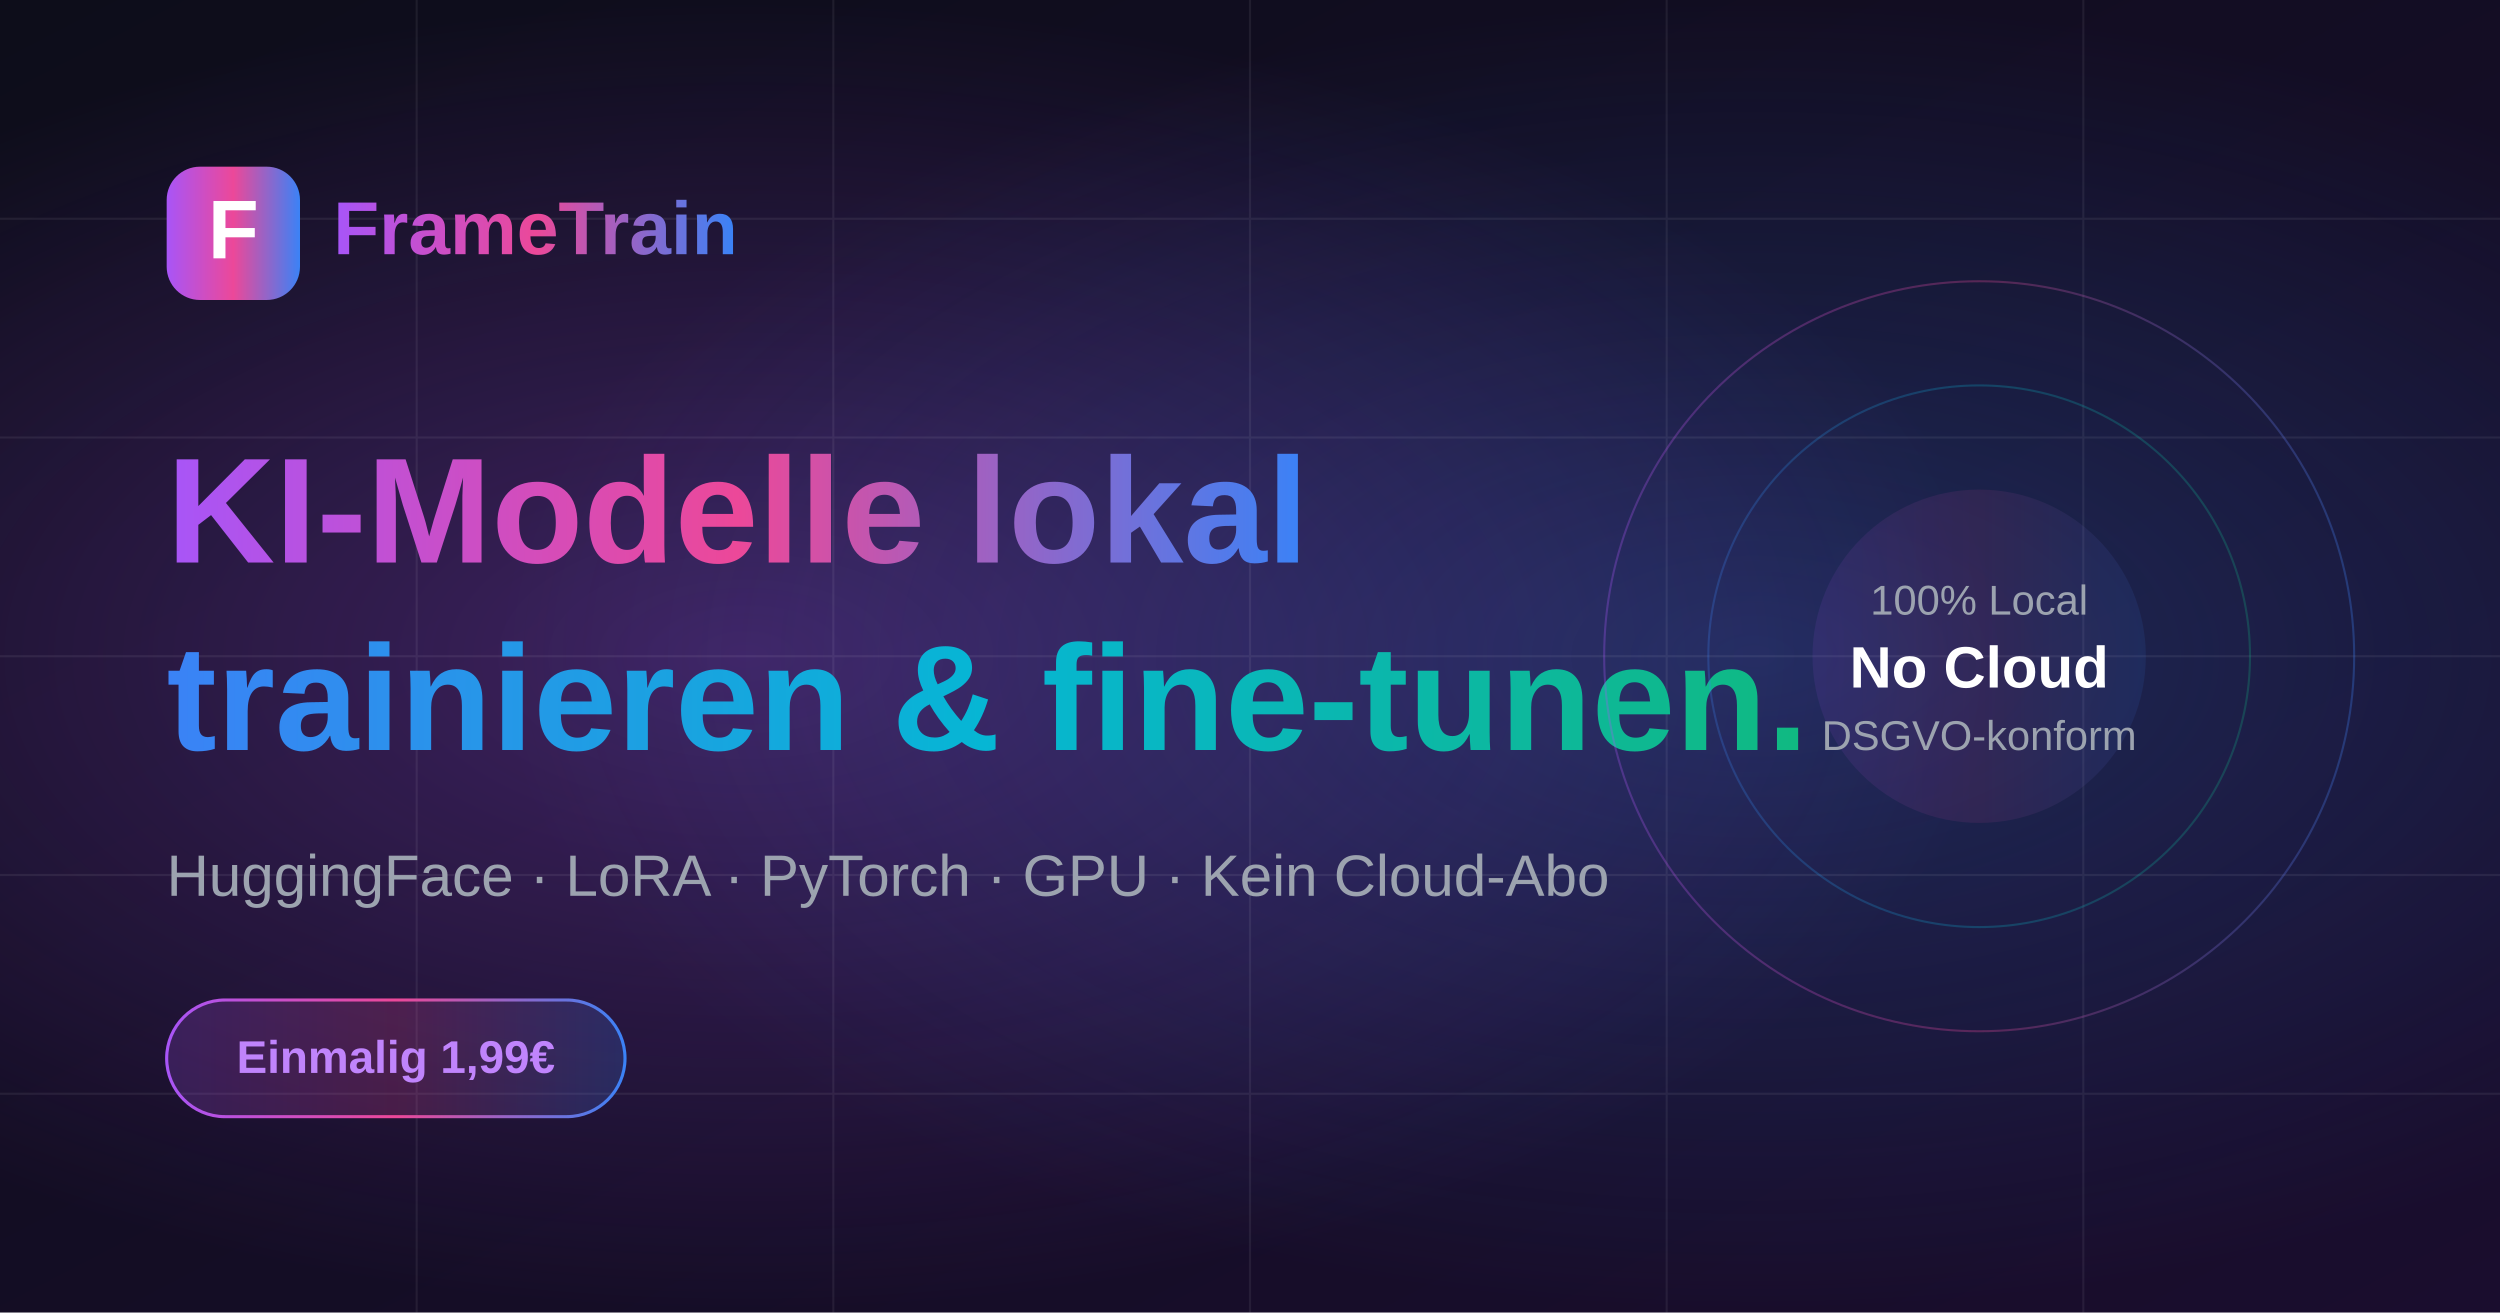
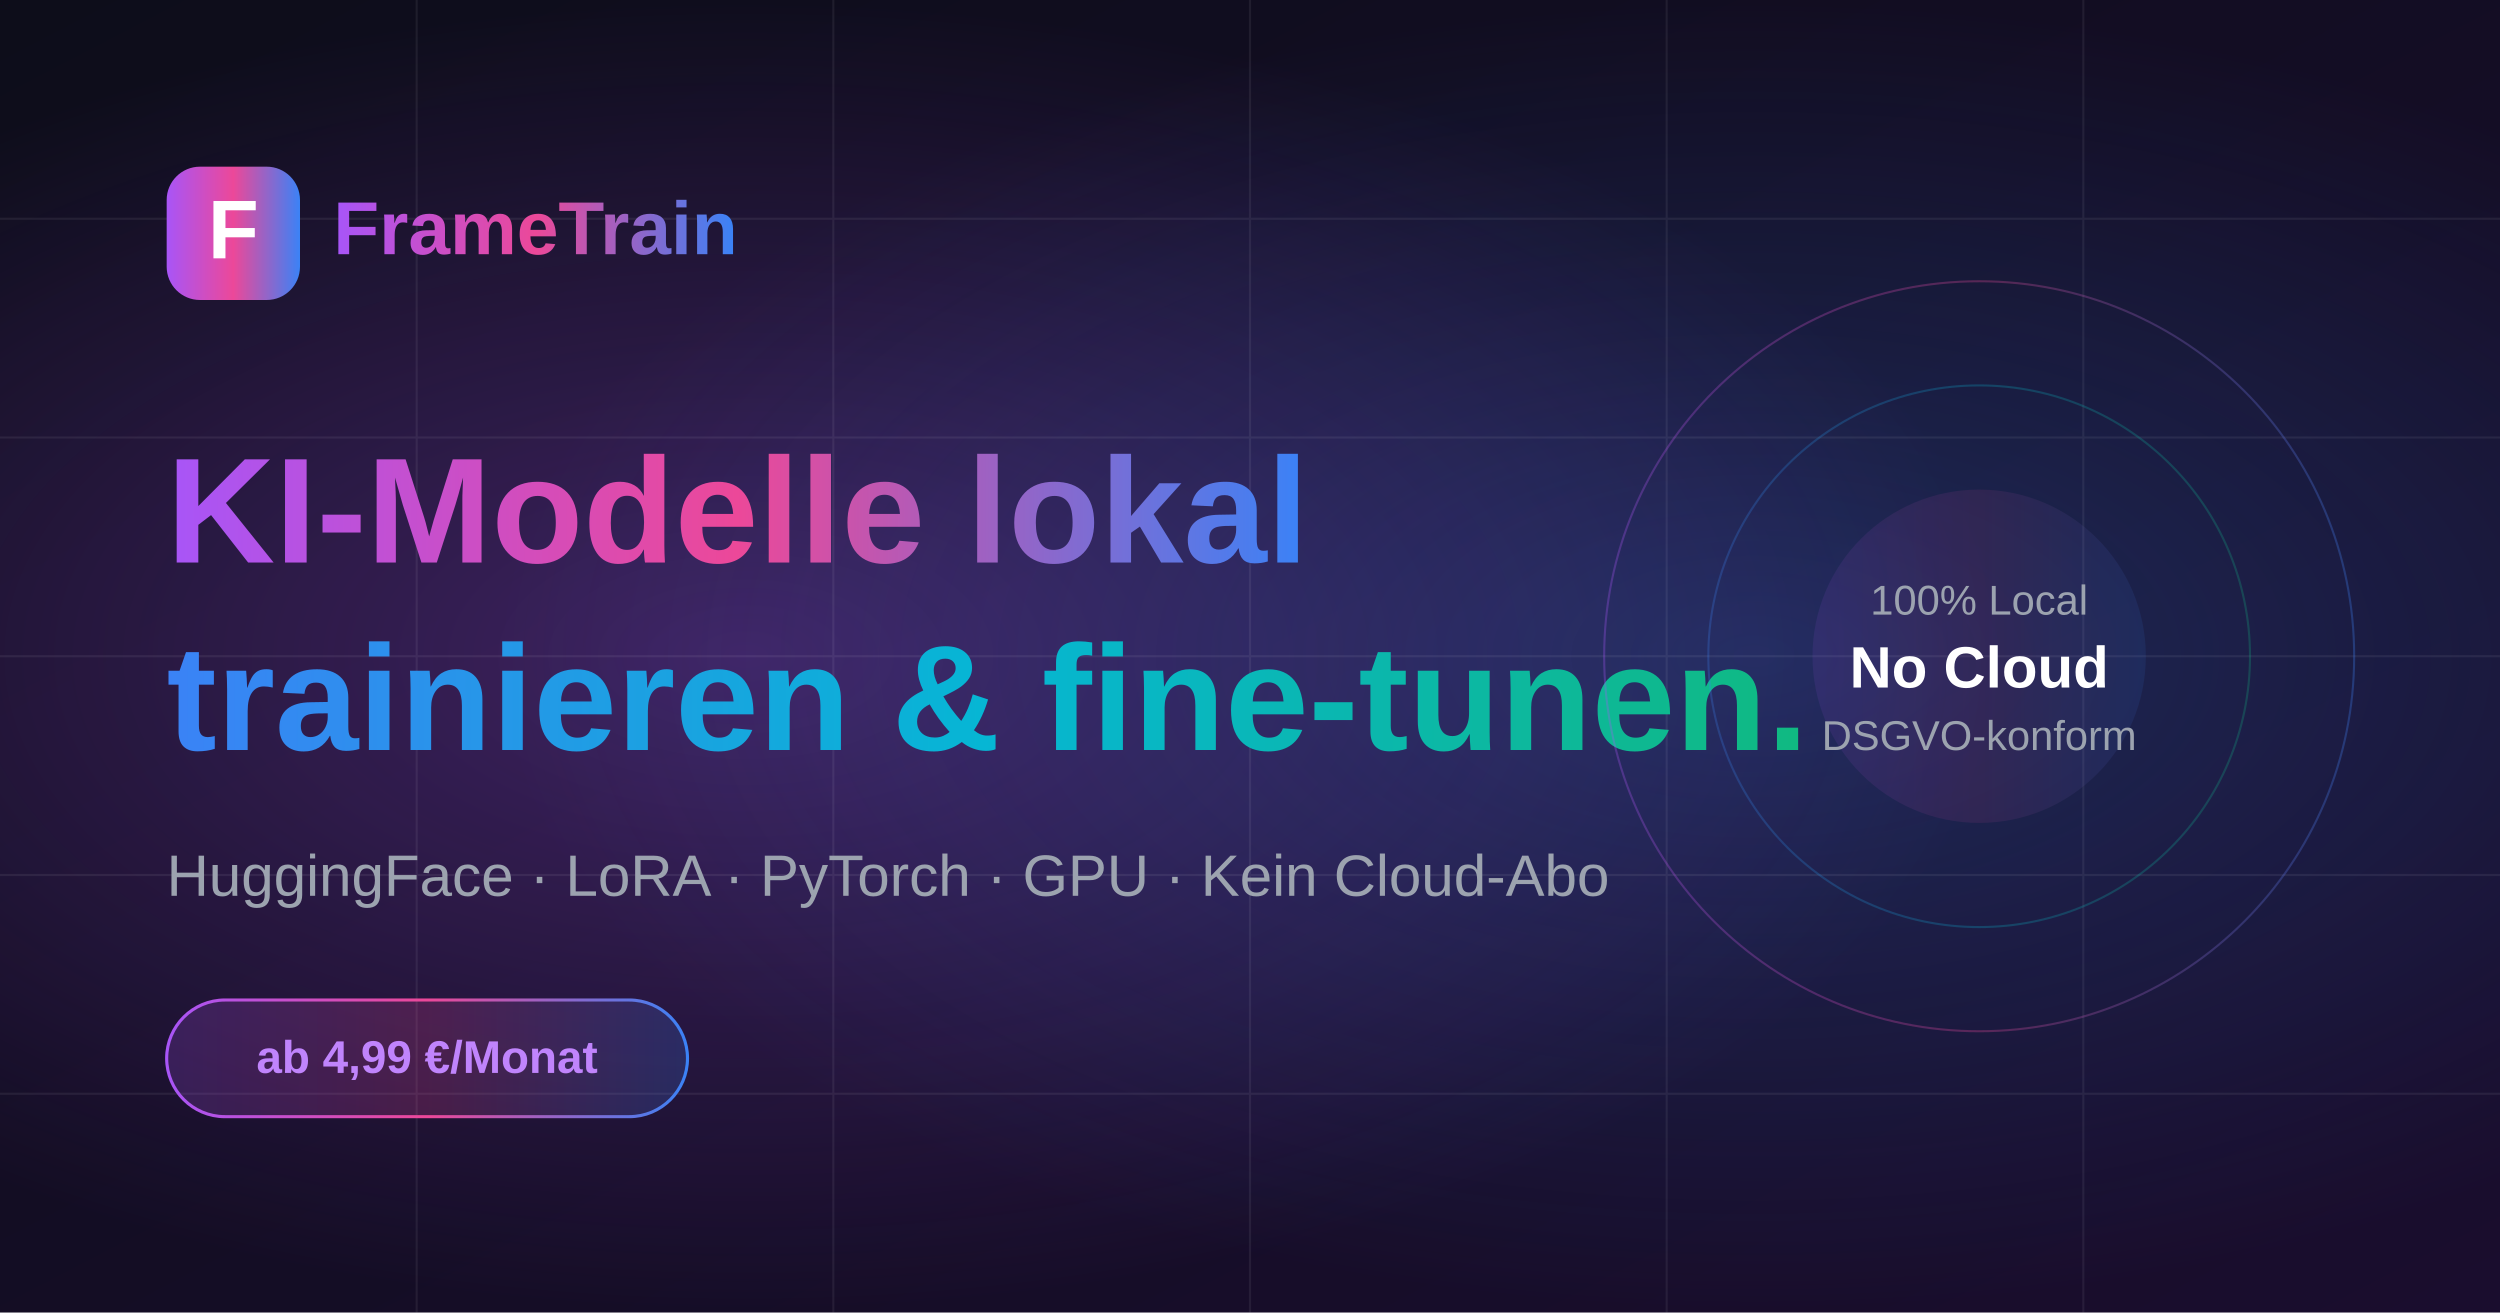
<svg xmlns="http://www.w3.org/2000/svg" viewBox="0 0 1200 630" fill="none">
  <defs>
    <linearGradient id="bg" x1="0%" y1="0%" x2="100%" y2="100%">
      <stop offset="0%" stop-color="#0d0d1a" />
      <stop offset="100%" stop-color="#1a0d2e" />
    </linearGradient>
    <linearGradient id="grad1" x1="0%" y1="0%" x2="100%" y2="0%">
      <stop offset="0%" stop-color="#a855f7" />
      <stop offset="50%" stop-color="#ec4899" />
      <stop offset="100%" stop-color="#3b82f6" />
    </linearGradient>
    <linearGradient id="grad2" x1="0%" y1="0%" x2="100%" y2="0%">
      <stop offset="0%" stop-color="#3b82f6" />
      <stop offset="50%" stop-color="#06b6d4" />
      <stop offset="100%" stop-color="#10b981" />
    </linearGradient>
    <radialGradient id="glow1" cx="30%" cy="50%" r="50%">
      <stop offset="0%" stop-color="#a855f7" stop-opacity="0.3" />
      <stop offset="100%" stop-color="#a855f7" stop-opacity="0" />
    </radialGradient>
    <radialGradient id="glow2" cx="70%" cy="50%" r="50%">
      <stop offset="0%" stop-color="#3b82f6" stop-opacity="0.25" />
      <stop offset="100%" stop-color="#3b82f6" stop-opacity="0" />
    </radialGradient>
  </defs>
  <rect width="1200" height="630" fill="url(#bg)" />
  <rect width="1200" height="630" fill="url(#glow1)" />
  <rect width="1200" height="630" fill="url(#glow2)" />
  <g opacity="0.07" stroke="#ffffff" stroke-width="1">
    <line x1="0" y1="105" x2="1200" y2="105" />
    <line x1="0" y1="210" x2="1200" y2="210" />
    <line x1="0" y1="315" x2="1200" y2="315" />
    <line x1="0" y1="420" x2="1200" y2="420" />
    <line x1="0" y1="525" x2="1200" y2="525" />
    <line x1="200" y1="0" x2="200" y2="630" />
    <line x1="400" y1="0" x2="400" y2="630" />
    <line x1="600" y1="0" x2="600" y2="630" />
    <line x1="800" y1="0" x2="800" y2="630" />
    <line x1="1000" y1="0" x2="1000" y2="630" />
  </g>
  <rect x="80" y="80" width="64" height="64" rx="16" fill="url(#grad1)" />
  <text x="112" y="124" font-family="Arial, sans-serif" font-size="40" font-weight="900" fill="white" text-anchor="middle">F</text>
  <text x="160" y="122" font-family="Arial, sans-serif" font-size="36" font-weight="700" fill="url(#grad1)">FrameTrain</text>
  <text x="80" y="270" font-family="Arial, sans-serif" font-size="72" font-weight="900" fill="url(#grad1)">KI-Modelle lokal</text>
  <text x="80" y="360" font-family="Arial, sans-serif" font-size="72" font-weight="900" fill="url(#grad2)">trainieren &amp; fine-tunen.</text>
  <text x="80" y="430" font-family="Arial, sans-serif" font-size="28" fill="#9ca3af">HuggingFace · LoRA · PyTorch · GPU · Kein Cloud-Abo</text>
-   <rect x="80" y="480" width="220" height="56" rx="28" fill="url(#grad1)" opacity="0.2" />
-   <rect x="80" y="480" width="220" height="56" rx="28" fill="none" stroke="url(#grad1)" stroke-width="1.5" />
-   <text x="190" y="515" font-family="Arial, sans-serif" font-size="22" font-weight="700" fill="#c084fc" text-anchor="middle">Einmalig 1,99€</text>
+   <rect x="80" y="480" width="250" height="56" rx="28" fill="url(#grad1)" opacity="0.2" />
+   <rect x="80" y="480" width="250" height="56" rx="28" fill="none" stroke="url(#grad1)" stroke-width="1.5" />
+   <text x="205" y="515" font-family="Arial, sans-serif" font-size="22" font-weight="700" fill="#c084fc" text-anchor="middle">ab 4,99 €/Monat</text>
  <circle cx="950" cy="315" r="180" fill="none" stroke="url(#grad1)" stroke-width="1" opacity="0.3" />
  <circle cx="950" cy="315" r="130" fill="none" stroke="url(#grad2)" stroke-width="1" opacity="0.25" />
  <circle cx="950" cy="315" r="80" fill="url(#grad1)" opacity="0.1" />
  <text x="950" y="295" font-family="Arial, sans-serif" font-size="20" fill="#9ca3af" text-anchor="middle">100% Local</text>
  <text x="950" y="330" font-family="Arial, sans-serif" font-size="28" font-weight="900" fill="white" text-anchor="middle">No Cloud</text>
  <text x="950" y="360" font-family="Arial, sans-serif" font-size="20" fill="#9ca3af" text-anchor="middle">DSGVO-konform</text>
</svg>
